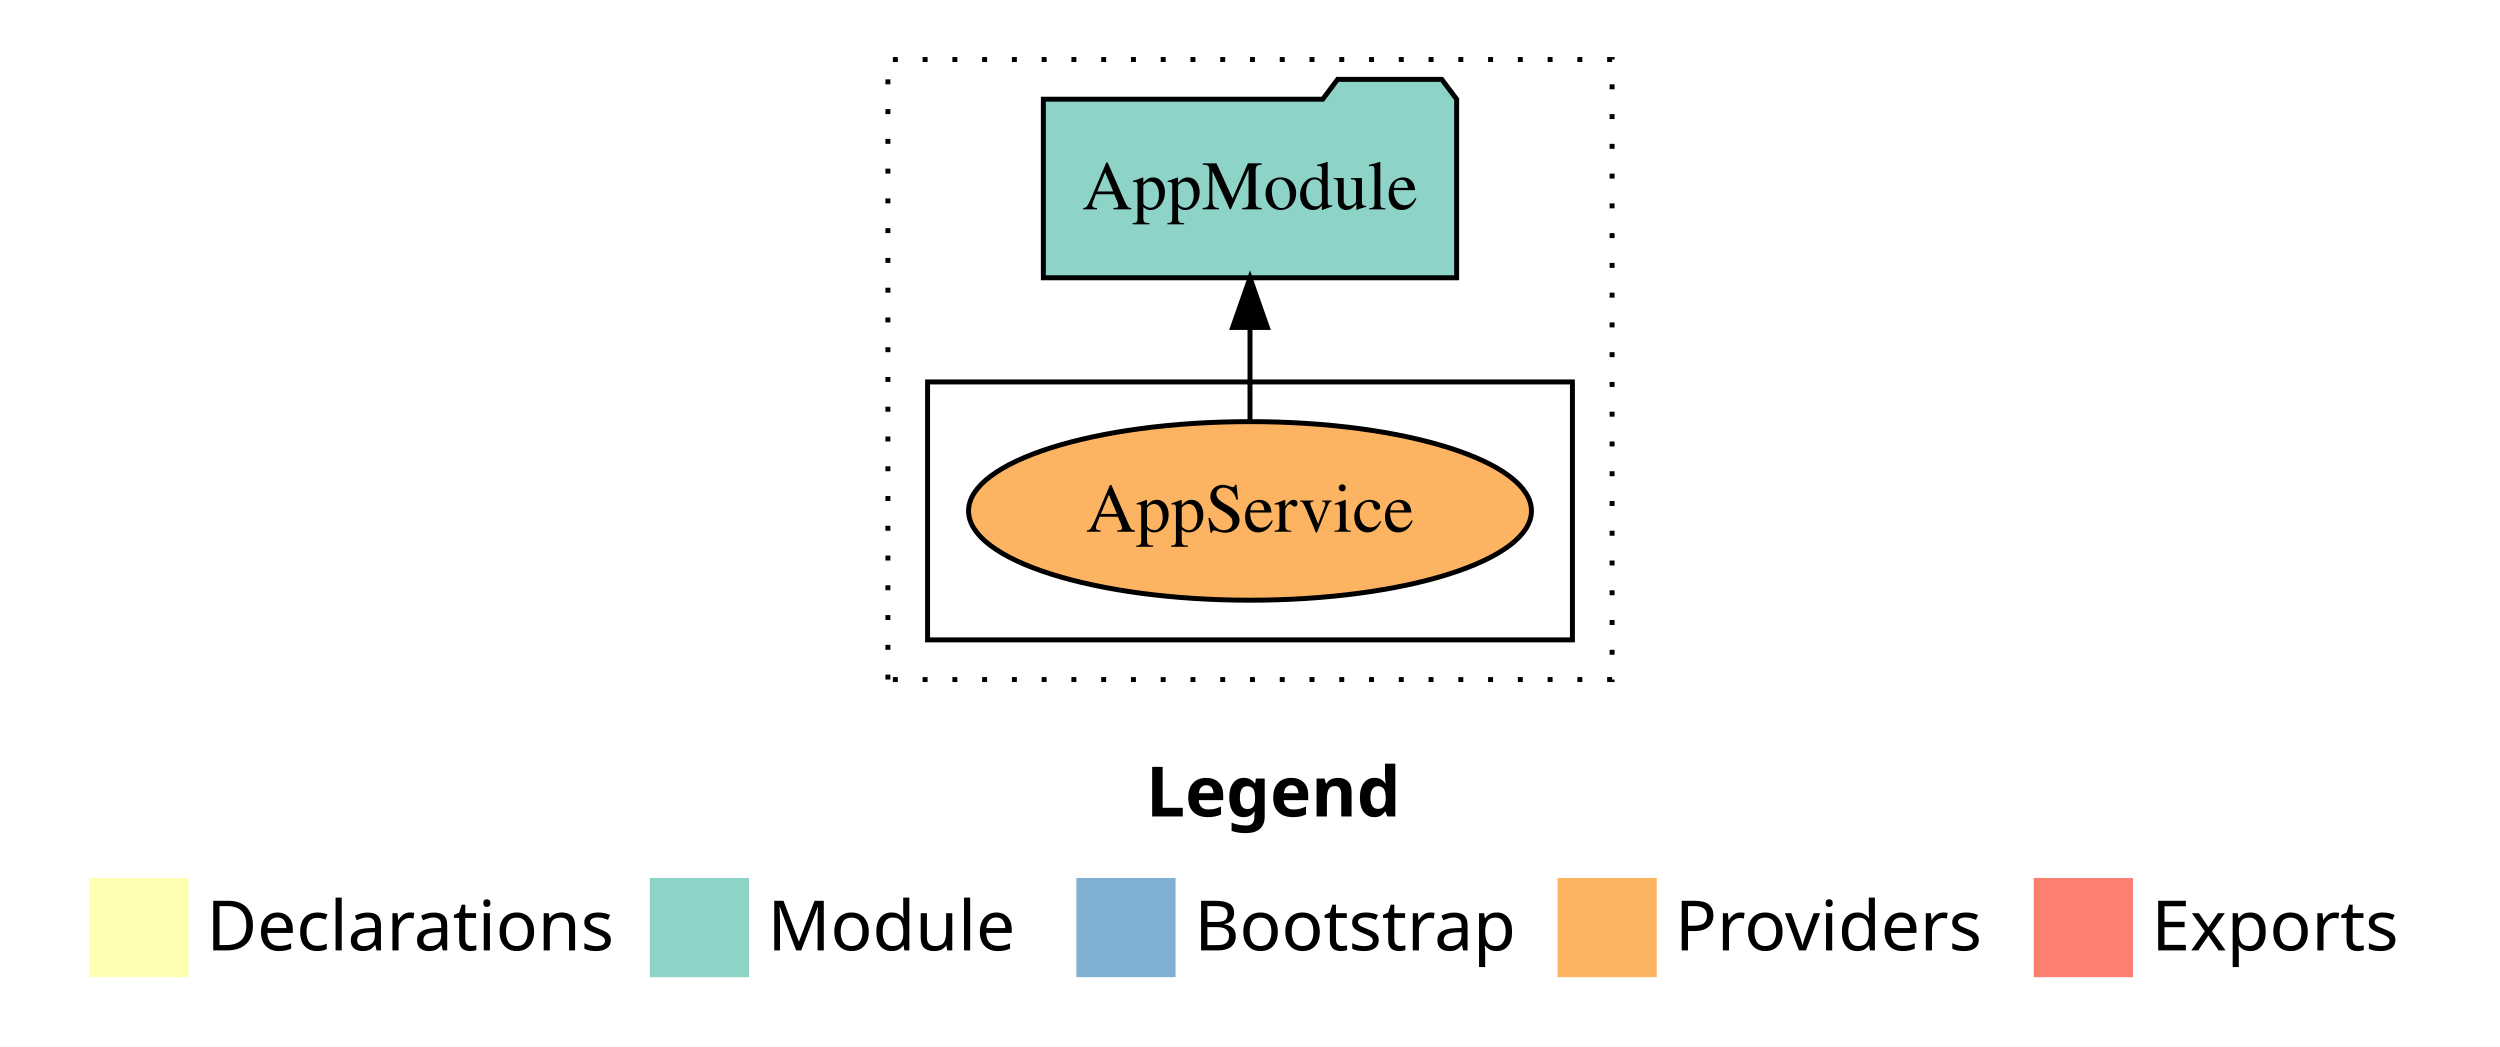
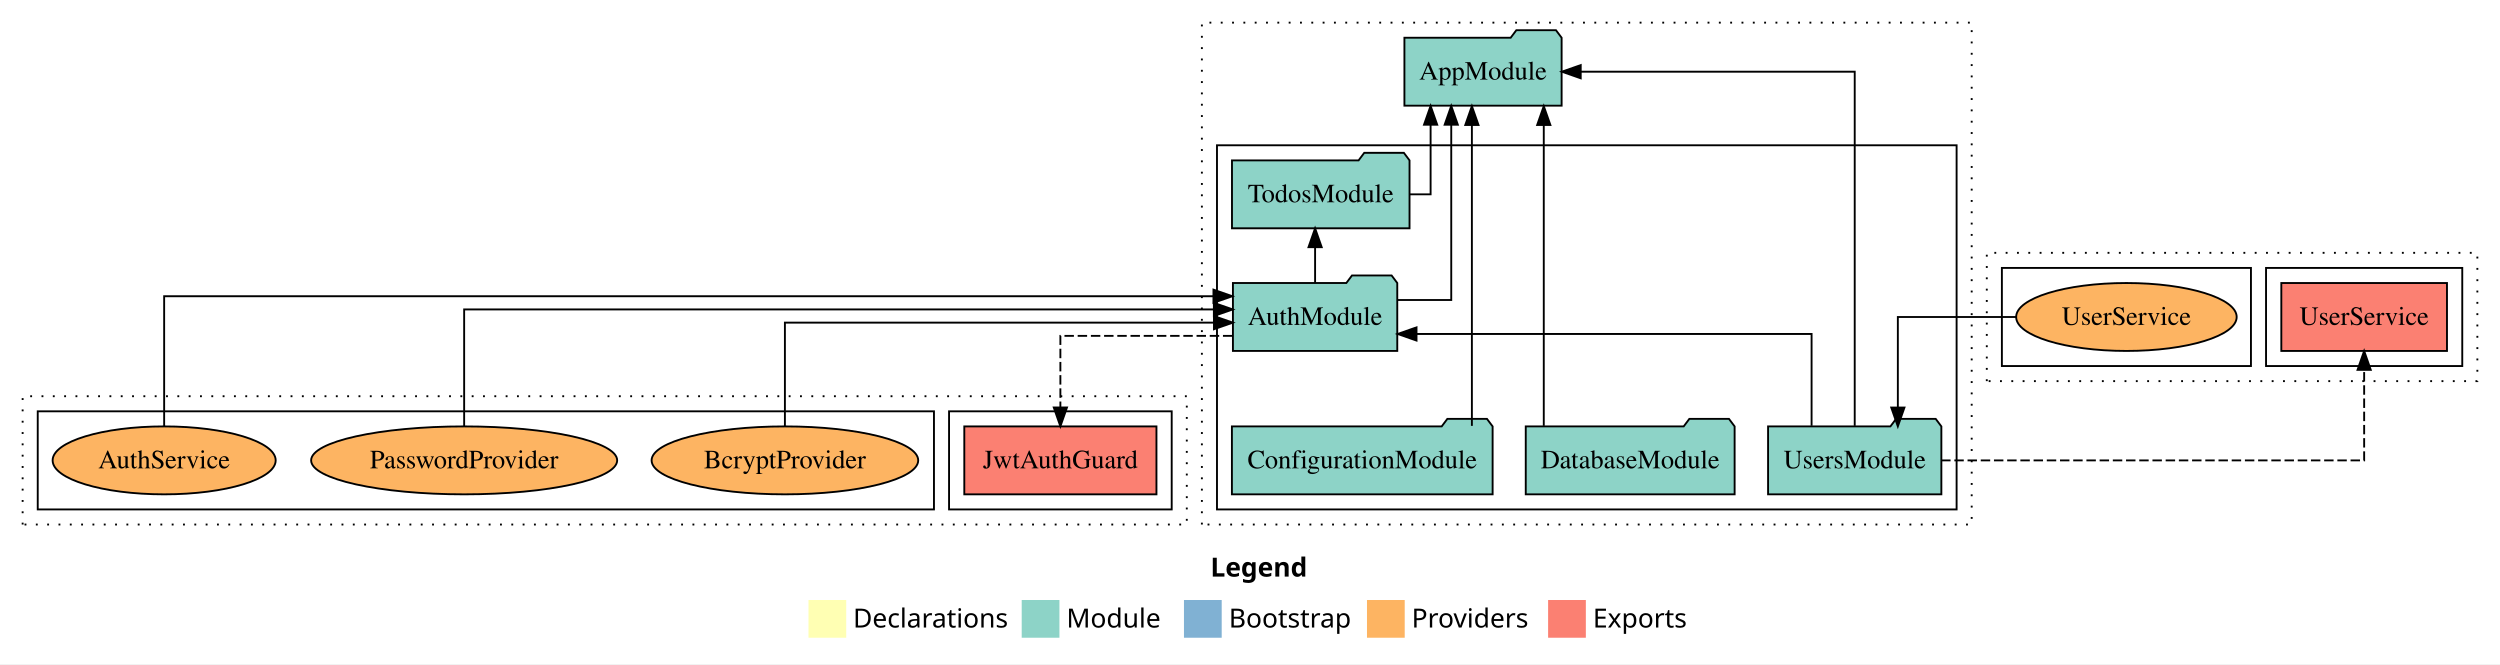
- <svg xmlns="http://www.w3.org/2000/svg" width="504pt" height="211pt" viewBox="0.00 0.00 504.00 211.00">
-   <g id="graph0" class="graph" transform="scale(1 1) rotate(0) translate(4 207)">
-     <polygon fill="white" stroke="transparent" points="-4,4 -4,-207 500,-207 500,4 -4,4" />
-     <text text-anchor="start" x="227.01" y="-42.4" font-family="Times-12" font-weight="bold" font-size="14.00">Legend</text>
-     <polygon fill="#ffffb3" stroke="transparent" points="14,-10 14,-30 34,-30 34,-10 14,-10" />
-     <text text-anchor="start" x="37.63" y="-15.4" font-family="Times-12" font-size="14.00">  Declarations</text>
-     <polygon fill="#8dd3c7" stroke="transparent" points="127,-10 127,-30 147,-30 147,-10 127,-10" />
-     <text text-anchor="start" x="150.73" y="-15.4" font-family="Times-12" font-size="14.00">  Module</text>
-     <polygon fill="#80b1d3" stroke="transparent" points="213,-10 213,-30 233,-30 233,-10 213,-10" />
-     <text text-anchor="start" x="236.78" y="-15.4" font-family="Times-12" font-size="14.00">  Bootstrap</text>
-     <polygon fill="#fdb462" stroke="transparent" points="310,-10 310,-30 330,-30 330,-10 310,-10" />
-     <text text-anchor="start" x="333.67" y="-15.4" font-family="Times-12" font-size="14.00">  Providers</text>
-     <polygon fill="#fb8072" stroke="transparent" points="406,-10 406,-30 426,-30 426,-10 406,-10" />
-     <text text-anchor="start" x="429.73" y="-15.4" font-family="Times-12" font-size="14.00">  Exports</text>
+ <svg xmlns="http://www.w3.org/2000/svg" width="1325pt" height="352pt" viewBox="0.00 0.00 1325.00 352.00">
+   <g id="graph0" class="graph" transform="scale(1 1) rotate(0) translate(4 348)">
+     <polygon fill="white" stroke="transparent" points="-4,4 -4,-348 1321,-348 1321,4 -4,4" />
+     <text text-anchor="start" x="637.51" y="-42.4" font-family="Times-12" font-weight="bold" font-size="14.00">Legend</text>
+     <polygon fill="#ffffb3" stroke="transparent" points="424.5,-10 424.5,-30 444.5,-30 444.5,-10 424.5,-10" />
+     <text text-anchor="start" x="448.13" y="-15.4" font-family="Times-12" font-size="14.00">  Declarations</text>
+     <polygon fill="#8dd3c7" stroke="transparent" points="537.5,-10 537.5,-30 557.5,-30 557.5,-10 537.5,-10" />
+     <text text-anchor="start" x="561.23" y="-15.4" font-family="Times-12" font-size="14.00">  Module</text>
+     <polygon fill="#80b1d3" stroke="transparent" points="623.5,-10 623.5,-30 643.5,-30 643.5,-10 623.5,-10" />
+     <text text-anchor="start" x="647.28" y="-15.4" font-family="Times-12" font-size="14.00">  Bootstrap</text>
+     <polygon fill="#fdb462" stroke="transparent" points="720.5,-10 720.5,-30 740.5,-30 740.5,-10 720.5,-10" />
+     <text text-anchor="start" x="744.17" y="-15.4" font-family="Times-12" font-size="14.00">  Providers</text>
+     <polygon fill="#fb8072" stroke="transparent" points="816.5,-10 816.5,-30 836.5,-30 836.5,-10 816.5,-10" />
+     <text text-anchor="start" x="840.23" y="-15.4" font-family="Times-12" font-size="14.00">  Exports</text>
    <g id="clust1" class="cluster">
-       <polygon fill="none" stroke="black" stroke-dasharray="1,5" points="175,-70 175,-195 321,-195 321,-70 175,-70" />
+       <polygon fill="none" stroke="black" stroke-dasharray="1,5" points="633,-70 633,-336 1041,-336 1041,-70 633,-70" />
    </g>
-     <g id="clust6" class="cluster">
-       <polygon fill="none" stroke="black" points="183,-78 183,-130 313,-130 313,-78 183,-78" />
+     <g id="clust3" class="cluster">
+       <polygon fill="none" stroke="black" points="641,-78 641,-271 1033,-271 1033,-78 641,-78" />
+     </g>
+     <g id="clust7" class="cluster">
+       <polygon fill="none" stroke="black" stroke-dasharray="1,5" points="8,-70 8,-138 625,-138 625,-70 8,-70" />
+     </g>
+     <g id="clust10" class="cluster">
+       <polygon fill="none" stroke="black" points="499,-78 499,-130 617,-130 617,-78 499,-78" />
+     </g>
+     <g id="clust12" class="cluster">
+       <polygon fill="none" stroke="black" points="16,-78 16,-130 491,-130 491,-78 16,-78" />
+     </g>
+     <g id="clust31" class="cluster">
+       <polygon fill="none" stroke="black" stroke-dasharray="1,5" points="1049,-146 1049,-214 1309,-214 1309,-146 1049,-146" />
+     </g>
+     <g id="clust34" class="cluster">
+       <polygon fill="none" stroke="black" points="1197,-154 1197,-206 1301,-206 1301,-154 1197,-154" />
+     </g>
+     <g id="clust36" class="cluster">
+       <polygon fill="none" stroke="black" points="1057,-154 1057,-206 1189,-206 1189,-154 1057,-154" />
    </g>
    <g id="node1" class="node">
-       <ellipse fill="#fdb462" stroke="black" cx="248" cy="-104" rx="56.74" ry="18" />
-       <text text-anchor="middle" x="248" y="-99.8" font-family="Times,serif" font-size="14.00">AppService</text>
+       <polygon fill="#8dd3c7" stroke="black" points="736.55,-198 733.55,-202 712.55,-202 709.55,-198 649.45,-198 649.45,-162 736.55,-162 736.55,-198" />
+       <text text-anchor="middle" x="693" y="-175.8" font-family="Times,serif" font-size="14.00">AuthModule</text>
+     </g>
+     <g id="node4" class="node">
+       <polygon fill="#8dd3c7" stroke="black" points="743.05,-263 740.05,-267 719.05,-267 716.05,-263 648.95,-263 648.95,-227 743.05,-227 743.05,-263" />
+       <text text-anchor="middle" x="696" y="-240.8" font-family="Times,serif" font-size="14.00">TodosModule</text>
+     </g>
+     <g id="edge11" class="edge">
+       <path fill="none" stroke="black" d="M693,-198.11C693,-198.11 693,-216.99 693,-216.99" />
+       <polygon fill="black" stroke="black" points="689.5,-216.99 693,-226.99 696.5,-216.99 689.5,-216.99" />
+     </g>
+     <g id="node6" class="node">
+       <polygon fill="#8dd3c7" stroke="black" points="823.66,-328 820.66,-332 799.66,-332 796.66,-328 740.34,-328 740.34,-292 823.66,-292 823.66,-328" />
+       <text text-anchor="middle" x="782" y="-305.8" font-family="Times,serif" font-size="14.00">AppModule</text>
+     </g>
+     <g id="edge1" class="edge">
+       <path fill="none" stroke="black" d="M736.64,-189C751.84,-189 765.16,-189 765.16,-189 765.16,-189 765.16,-281.89 765.16,-281.89" />
+       <polygon fill="black" stroke="black" points="761.66,-281.89 765.16,-291.89 768.66,-281.89 761.66,-281.89" />
+     </g>
+     <g id="node7" class="node">
+       <polygon fill="#fb8072" stroke="black" points="608.92,-122 507.08,-122 507.08,-86 608.92,-86 608.92,-122" />
+       <text text-anchor="middle" x="558" y="-99.8" font-family="Times,serif" font-size="14.00">JwtAuthGuard </text>
+     </g>
+     <g id="edge7" class="edge">
+       <path fill="none" stroke="black" stroke-dasharray="5,2" d="M649.17,-170C609.75,-170 558,-170 558,-170 558,-170 558,-132.03 558,-132.03" />
+       <polygon fill="black" stroke="black" points="561.5,-132.03 558,-122.03 554.5,-132.03 561.5,-132.03" />
    </g>
    <g id="node2" class="node">
-       <polygon fill="#8dd3c7" stroke="black" points="289.66,-187 286.66,-191 265.66,-191 262.66,-187 206.34,-187 206.34,-151 289.66,-151 289.66,-187" />
-       <text text-anchor="middle" x="248" y="-164.8" font-family="Times,serif" font-size="14.00">AppModule</text>
+       <polygon fill="#8dd3c7" stroke="black" points="787.09,-122 784.09,-126 763.09,-126 760.09,-122 648.91,-122 648.91,-86 787.09,-86 787.09,-122" />
+       <text text-anchor="middle" x="718" y="-99.8" font-family="Times,serif" font-size="14.00">ConfigurationModule</text>
    </g>
-     <g id="edge1" class="edge">
-       <path fill="none" stroke="black" d="M248,-122.11C248,-122.11 248,-140.99 248,-140.99" />
-       <polygon fill="black" stroke="black" points="244.5,-140.99 248,-150.99 251.5,-140.99 244.5,-140.99" />
+     <g id="edge2" class="edge">
+       <path fill="none" stroke="black" d="M776.1,-122.28C776.1,-122.28 776.1,-281.76 776.1,-281.76" />
+       <polygon fill="black" stroke="black" points="772.6,-281.76 776.1,-291.76 779.6,-281.76 772.6,-281.76" />
+     </g>
+     <g id="node3" class="node">
+       <polygon fill="#8dd3c7" stroke="black" points="915.35,-122 912.35,-126 891.35,-126 888.35,-122 804.65,-122 804.65,-86 915.35,-86 915.35,-122" />
+       <text text-anchor="middle" x="860" y="-99.8" font-family="Times,serif" font-size="14.00">DatabaseModule</text>
+     </g>
+     <g id="edge3" class="edge">
+       <path fill="none" stroke="black" d="M814.2,-122.28C814.2,-122.28 814.2,-281.76 814.2,-281.76" />
+       <polygon fill="black" stroke="black" points="810.7,-281.76 814.2,-291.76 817.7,-281.76 810.7,-281.76" />
+     </g>
+     <g id="edge4" class="edge">
+       <path fill="none" stroke="black" d="M743.27,-245C749.74,-245 754.22,-245 754.22,-245 754.22,-245 754.22,-281.89 754.22,-281.89" />
+       <polygon fill="black" stroke="black" points="750.72,-281.89 754.22,-291.89 757.72,-281.89 750.72,-281.89" />
+     </g>
+     <g id="node5" class="node">
+       <polygon fill="#8dd3c7" stroke="black" points="1024.92,-122 1021.92,-126 1000.92,-126 997.92,-122 933.08,-122 933.08,-86 1024.92,-86 1024.92,-122" />
+       <text text-anchor="middle" x="979" y="-99.8" font-family="Times,serif" font-size="14.00">UsersModule</text>
+     </g>
+     <g id="edge6" class="edge">
+       <path fill="none" stroke="black" d="M956.14,-122.31C956.14,-142.15 956.14,-171 956.14,-171 956.14,-171 746.75,-171 746.75,-171" />
+       <polygon fill="black" stroke="black" points="746.75,-167.5 736.75,-171 746.75,-174.5 746.75,-167.5" />
+     </g>
+     <g id="edge5" class="edge">
+       <path fill="none" stroke="black" d="M979,-122.28C979,-172.7 979,-310 979,-310 979,-310 833.78,-310 833.78,-310" />
+       <polygon fill="black" stroke="black" points="833.78,-306.5 823.78,-310 833.78,-313.5 833.78,-306.5" />
+     </g>
+     <g id="node11" class="node">
+       <polygon fill="#fb8072" stroke="black" points="1292.9,-198 1205.1,-198 1205.1,-162 1292.9,-162 1292.9,-198" />
+       <text text-anchor="middle" x="1249" y="-175.8" font-family="Times,serif" font-size="14.00">UserService </text>
+     </g>
+     <g id="edge12" class="edge">
+       <path fill="none" stroke="black" stroke-dasharray="5,2" d="M1024.8,-104C1101.83,-104 1249,-104 1249,-104 1249,-104 1249,-151.99 1249,-151.99" />
+       <polygon fill="black" stroke="black" points="1245.5,-151.99 1249,-161.99 1252.5,-151.99 1245.5,-151.99" />
+     </g>
+     <g id="node8" class="node">
+       <ellipse fill="#fdb462" stroke="black" cx="83" cy="-104" rx="59.11" ry="18" />
+       <text text-anchor="middle" x="83" y="-99.8" font-family="Times,serif" font-size="14.00">AuthService</text>
+     </g>
+     <g id="edge8" class="edge">
+       <path fill="none" stroke="black" d="M83,-122.03C83,-147.51 83,-191 83,-191 83,-191 639.13,-191 639.13,-191" />
+       <polygon fill="black" stroke="black" points="639.13,-194.5 649.13,-191 639.13,-187.5 639.13,-194.5" />
+     </g>
+     <g id="node9" class="node">
+       <ellipse fill="#fdb462" stroke="black" cx="412" cy="-104" rx="70.65" ry="18" />
+       <text text-anchor="middle" x="412" y="-99.8" font-family="Times,serif" font-size="14.00">BcryptProvider</text>
+     </g>
+     <g id="edge9" class="edge">
+       <path fill="none" stroke="black" d="M412,-122.04C412,-143.66 412,-177 412,-177 412,-177 639.4,-177 639.4,-177" />
+       <polygon fill="black" stroke="black" points="639.4,-180.5 649.4,-177 639.4,-173.5 639.4,-180.5" />
+     </g>
+     <g id="node10" class="node">
+       <ellipse fill="#fdb462" stroke="black" cx="242" cy="-104" rx="81.1" ry="18" />
+       <text text-anchor="middle" x="242" y="-99.8" font-family="Times,serif" font-size="14.00">PasswordProvider</text>
+     </g>
+     <g id="edge10" class="edge">
+       <path fill="none" stroke="black" d="M242,-122.15C242,-145.76 242,-184 242,-184 242,-184 639.35,-184 639.35,-184" />
+       <polygon fill="black" stroke="black" points="639.35,-187.5 649.35,-184 639.35,-180.5 639.35,-187.5" />
+     </g>
+     <g id="node12" class="node">
+       <ellipse fill="#fdb462" stroke="black" cx="1123" cy="-180" rx="58.44" ry="18" />
+       <text text-anchor="middle" x="1123" y="-175.8" font-family="Times,serif" font-size="14.00">UserService</text>
+     </g>
+     <g id="edge13" class="edge">
+       <path fill="none" stroke="black" d="M1064.56,-180C1033.58,-180 1001.86,-180 1001.86,-180 1001.86,-180 1001.86,-132.01 1001.86,-132.01" />
+       <polygon fill="black" stroke="black" points="1005.36,-132.01 1001.86,-122.01 998.36,-132.01 1005.36,-132.01" />
    </g>
  </g>
</svg>
